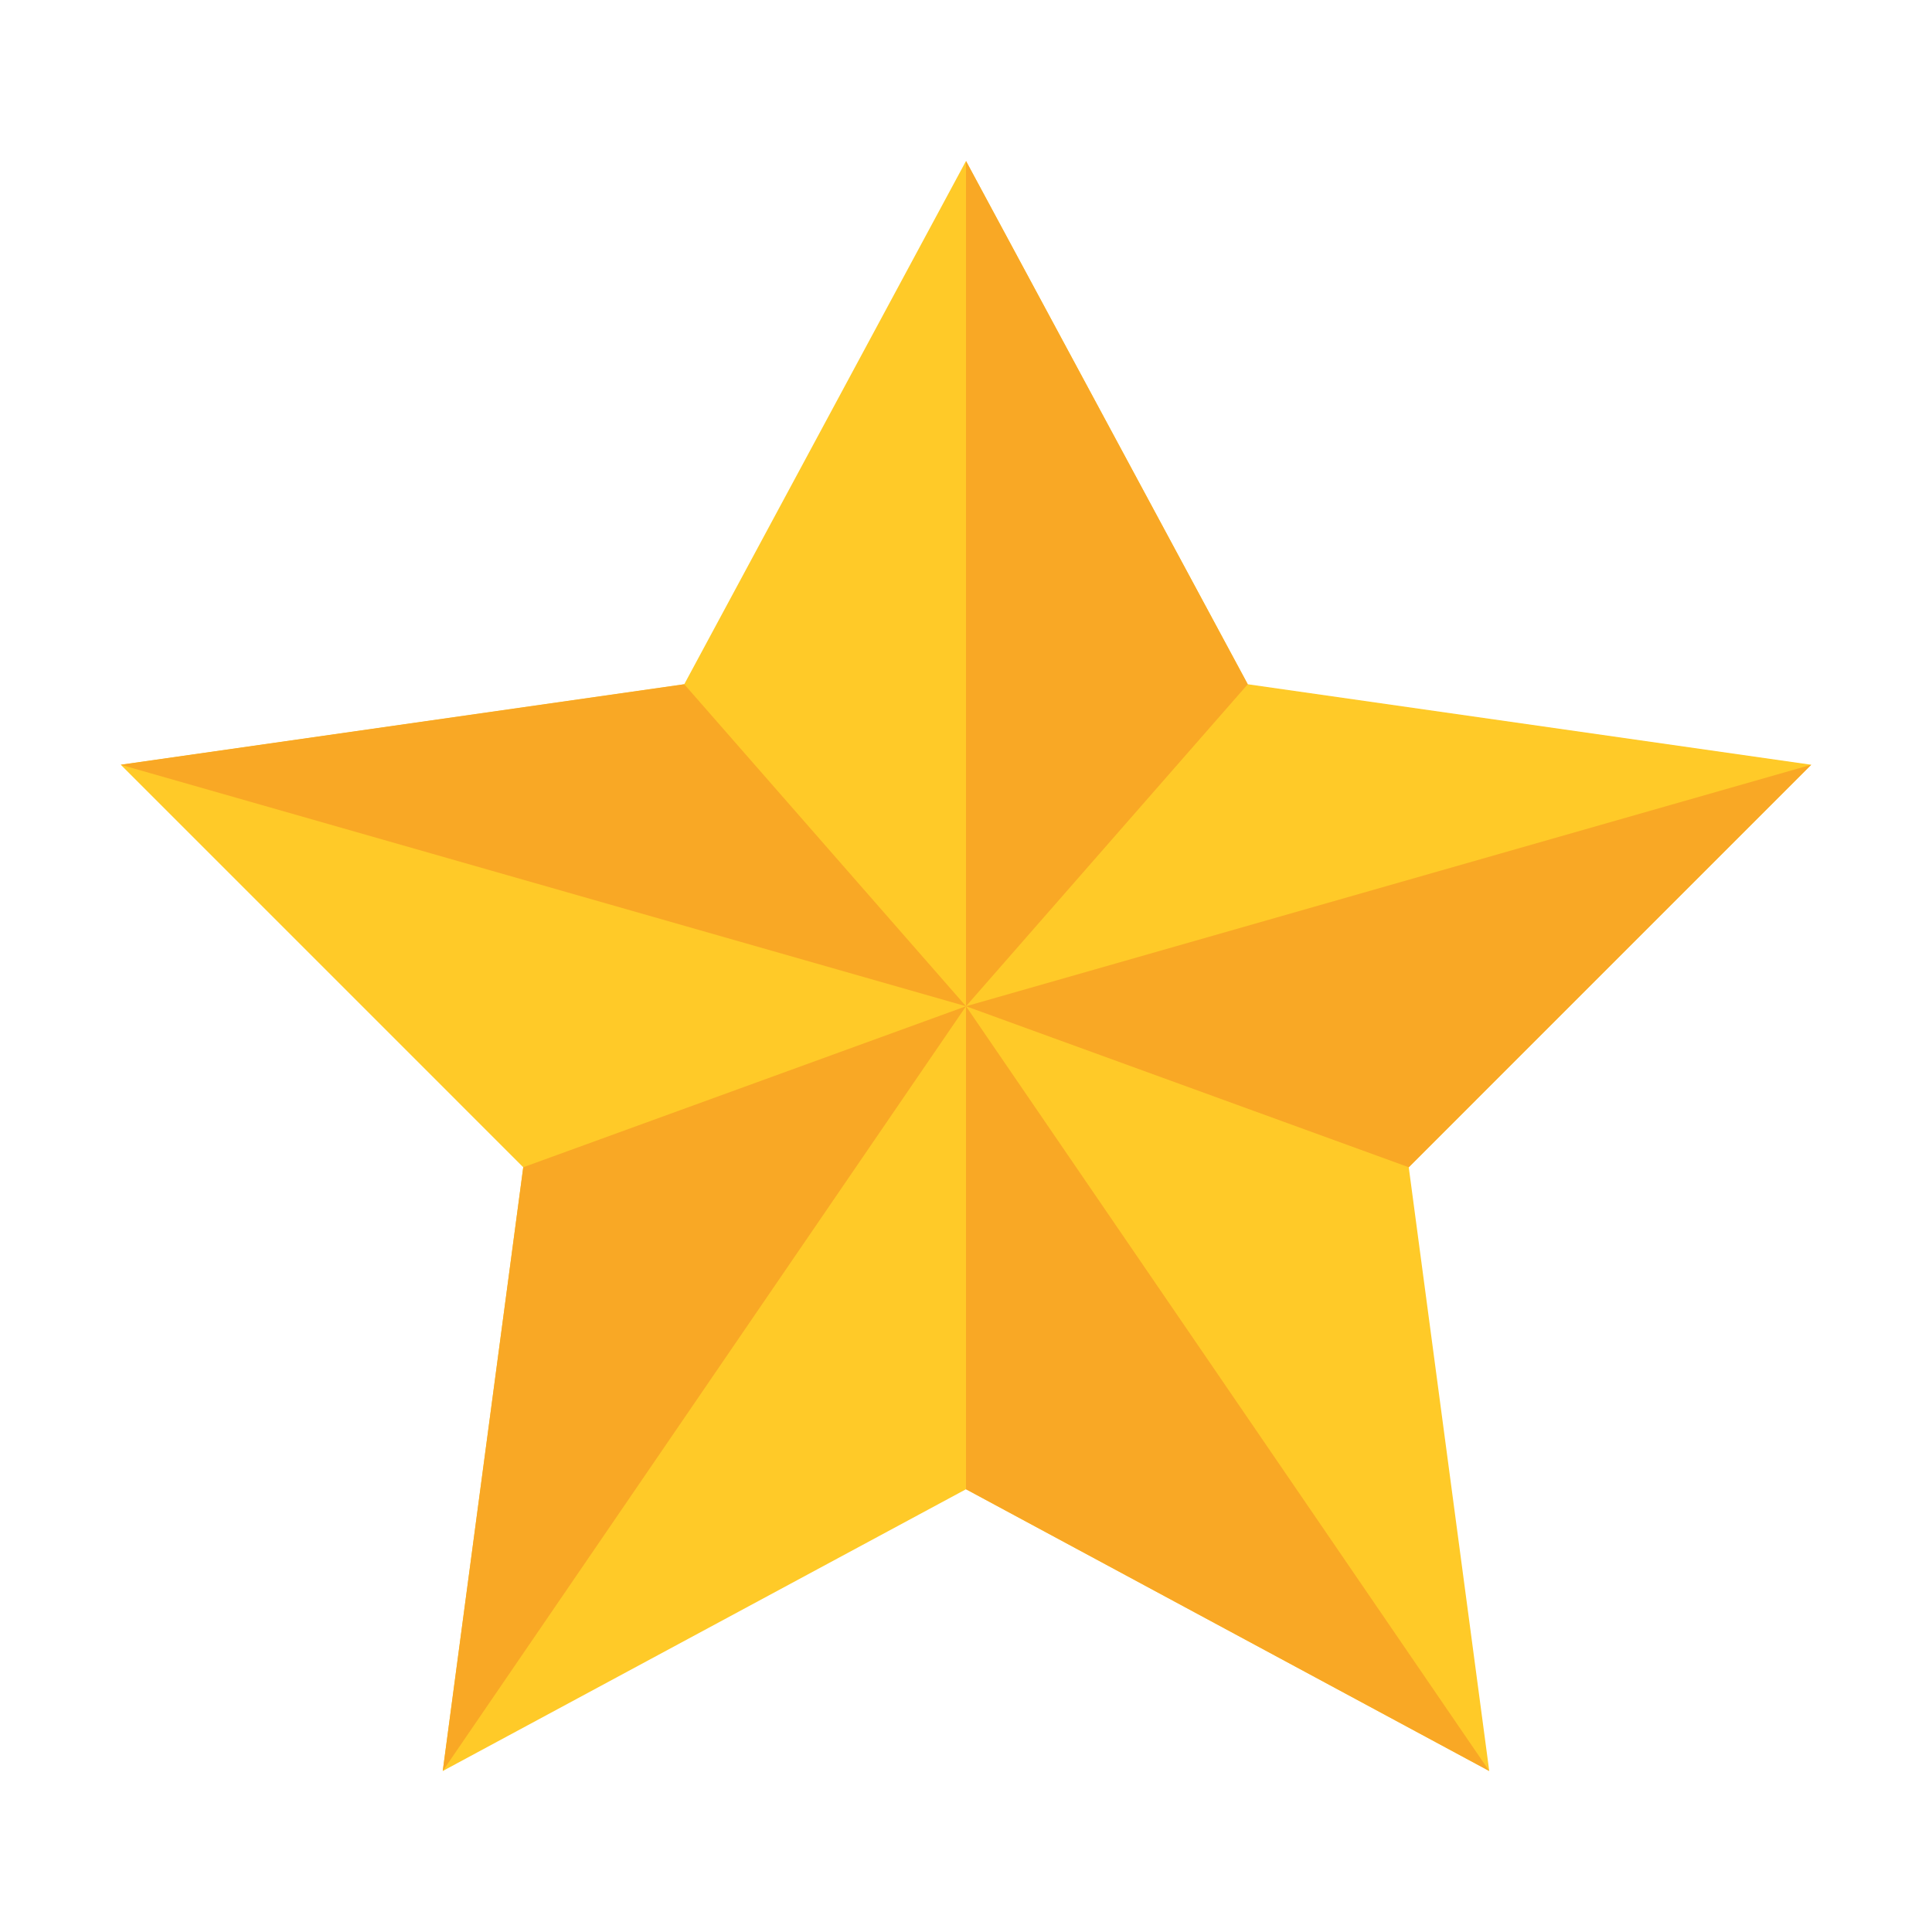
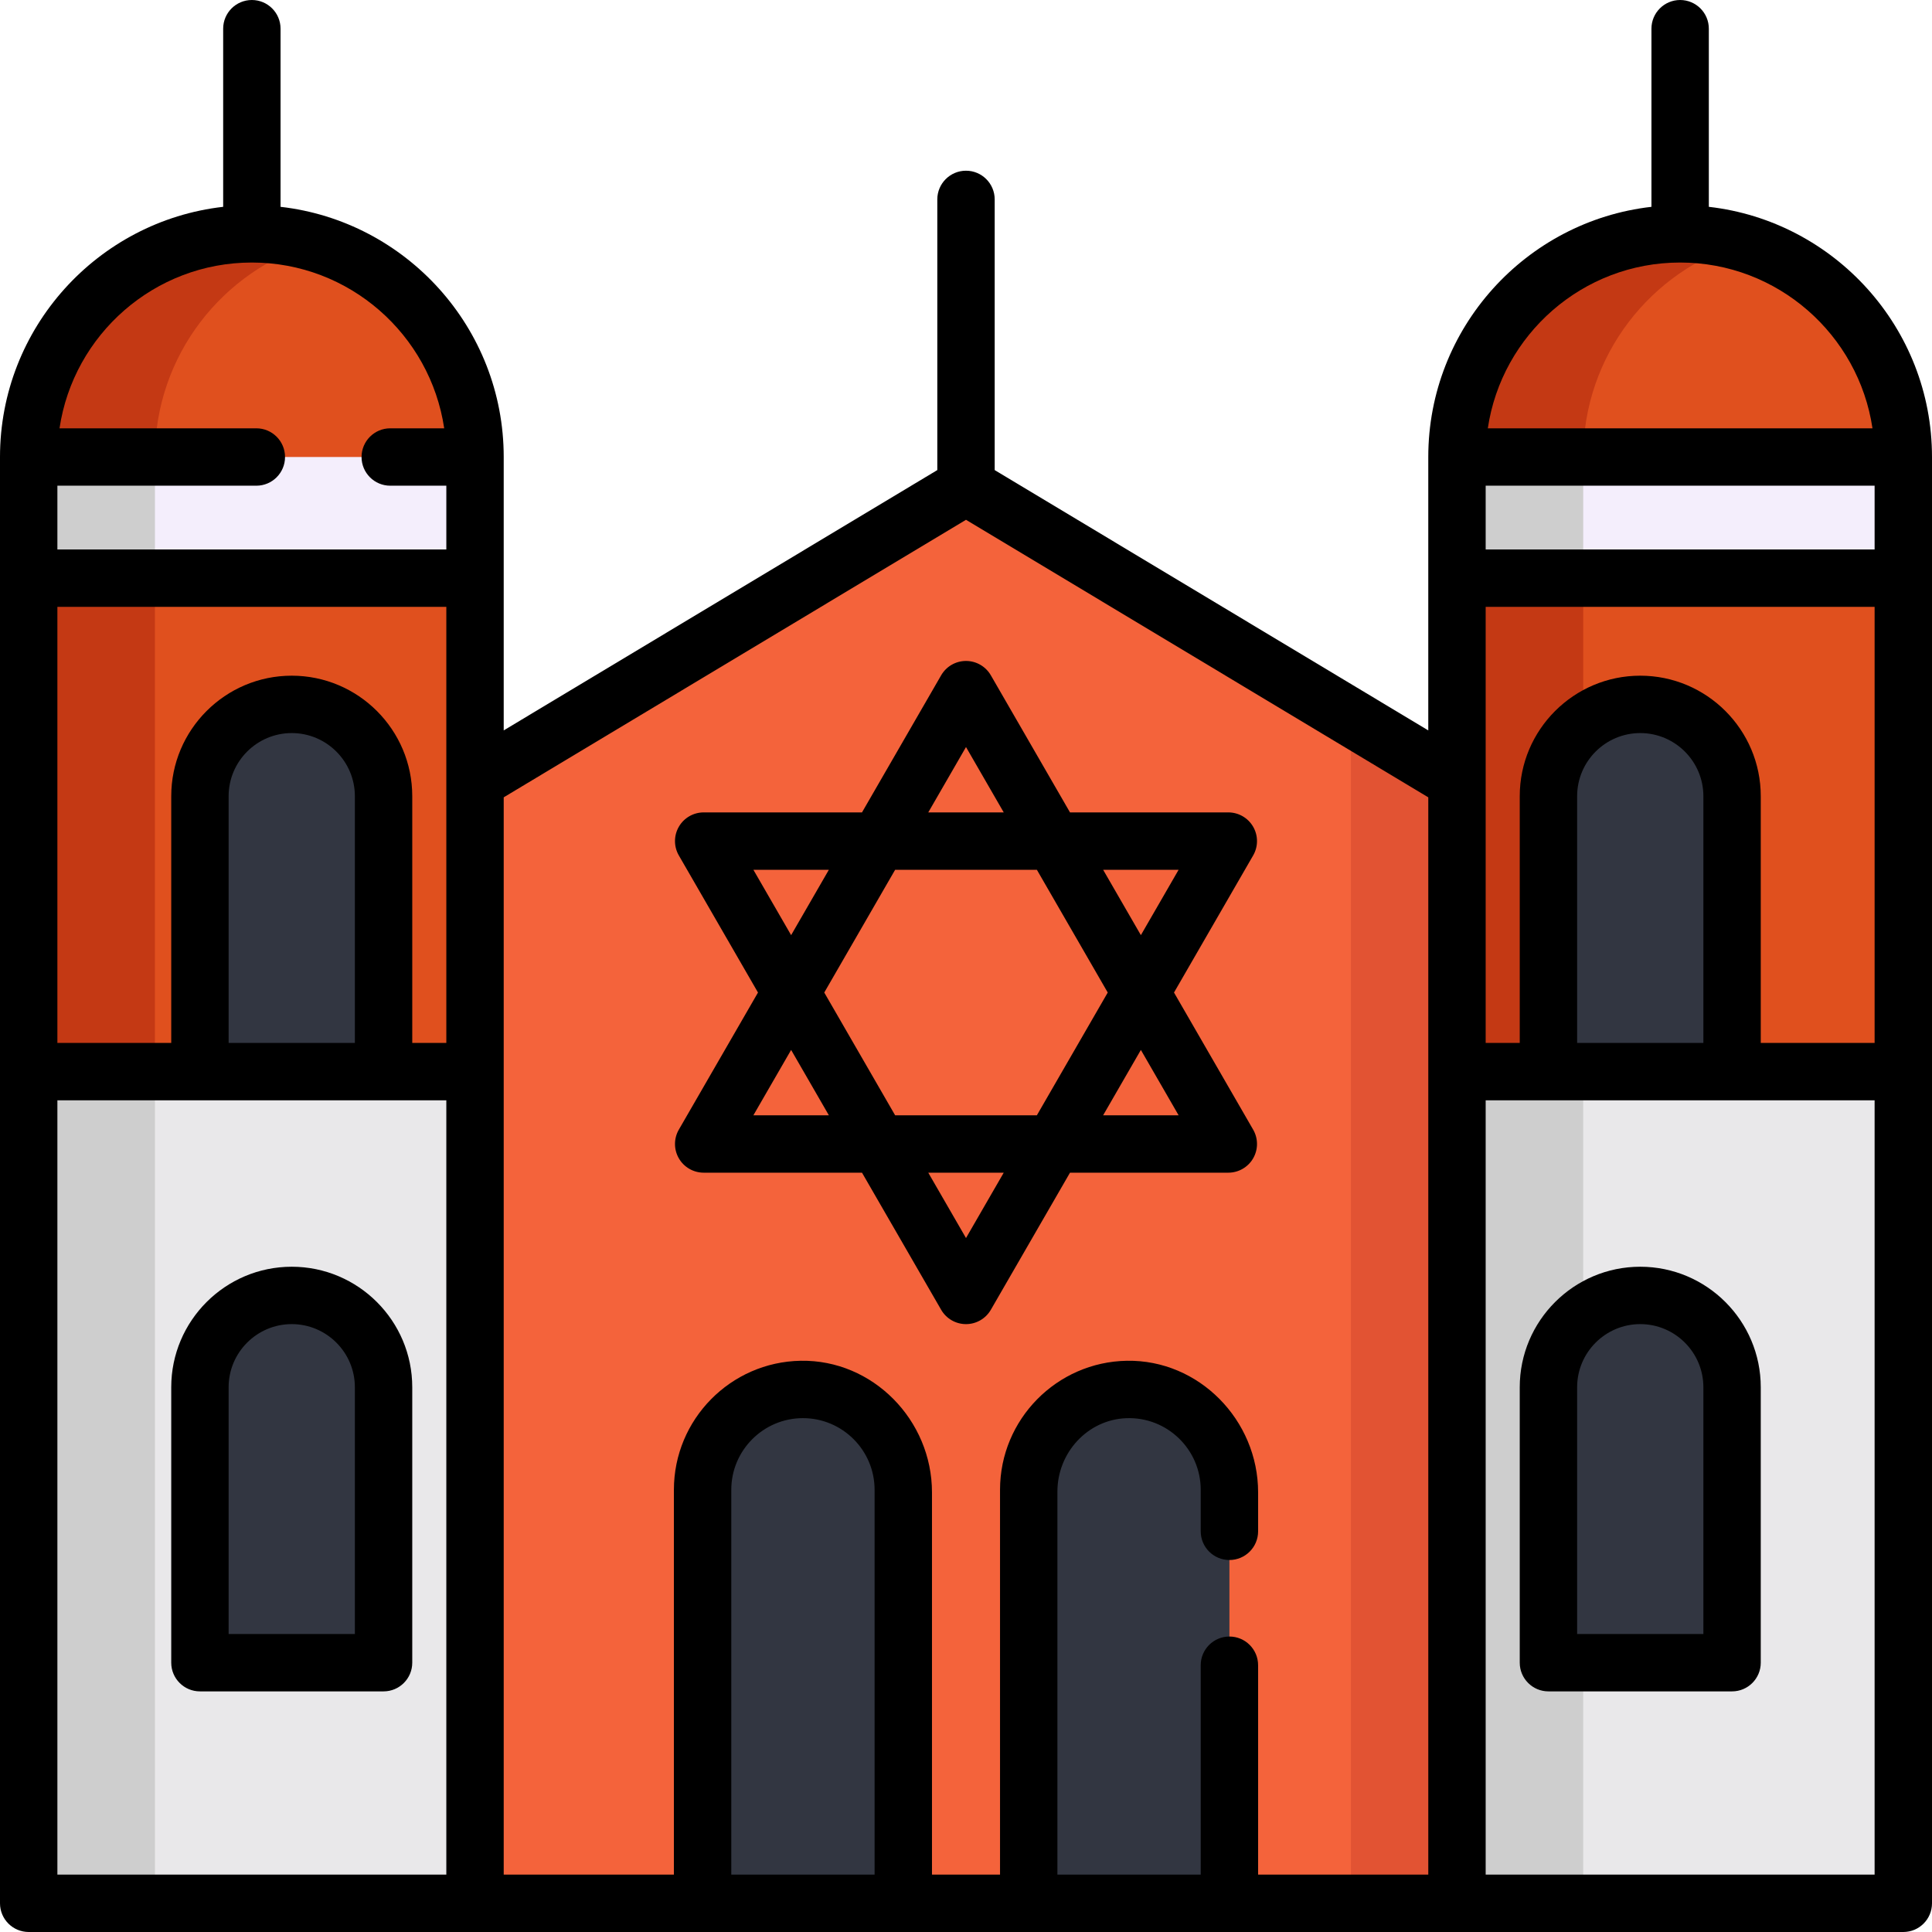
- <svg xmlns="http://www.w3.org/2000/svg" version="1.1" x="0px" y="0px" viewBox="0 0 48 48" enable-background="new 0 0 48 48">
-   <polygon fill="#FFCA28" points="24,4 31,17 45,19 35,29 37,44 24,37 11,44 13,29 3,19 17,17 " />
+ <svg xmlns="http://www.w3.org/2000/svg" version="1.1" id="Capa_1" x="0px" y="0px" viewBox="0 0 512 512" style="enable-background:new 0 0 512 512;">
+   <polygon style="fill:#F4633B;" points="440.13,504.395 90.369,504.395 125.884,206.999 256.003,128.881 358.008,190.128  386.112,206.999 426.443,429.045 " />
+   <polygon style="fill:#E25333;" points="426.443,429.045 426.443,504.395 358.008,504.395 358.008,190.128 386.112,206.999 " />
+   <path style="fill:#E0501E;" d="M66.746,61.969L66.746,61.969c-32.663,0-59.142,26.478-59.142,59.141v383.286h118.282V121.11  C125.886,88.447,99.408,61.969,66.746,61.969z" />
+   <path style="fill:#C43914;" d="M83.473,64.384c-5.306-1.562-10.916-2.415-16.728-2.415l0,0c-32.663,0-59.142,26.478-59.142,59.141  v383.286h33.455V121.11C41.06,94.26,58.96,71.602,83.473,64.384z" />
+   <rect x="7.604" y="283.993" style="fill:#E9E8EA;" width="118.287" height="220.403" />
+   <rect x="7.604" y="283.993" style="fill:#CECECE;" width="33.455" height="220.403" />
+   <polyline style="fill:#F4EEFC;" points="125.886,121.11 7.604,121.11 7.604,153.212 125.886,153.212 " />
+   <polyline style="fill:#CECECE;" points="41.06,121.11 7.604,121.11 7.604,153.212 41.06,153.212 " />
+   <path style="fill:#E0501E;" d="M445.255,61.969L445.255,61.969c-32.663,0-59.142,26.478-59.142,59.141v383.286h118.282V121.11  C504.396,88.447,477.918,61.969,445.255,61.969z" />
+   <path style="fill:#C43914;" d="M461.983,64.384c-5.306-1.562-10.916-2.415-16.728-2.415l0,0c-32.663,0-59.141,26.478-59.141,59.141  v383.286h33.455V121.11C419.57,94.26,437.47,71.602,461.983,64.384z" />
+   <rect x="386.109" y="283.993" style="fill:#E9E8EA;" width="118.287" height="220.403" />
+   <rect x="386.109" y="283.993" style="fill:#CECECE;" width="33.455" height="220.403" />
+   <polyline style="fill:#F4EEFC;" points="504.396,121.11 386.114,121.11 386.114,153.212 504.396,153.212 " />
+   <polyline style="fill:#CECECE;" points="419.57,121.11 386.114,121.11 386.114,153.212 419.57,153.212 " />
  <g>
-     <polygon fill="#F9A825" points="24,25 31,17 24,4 &#09;" />
-     <polygon fill="#F9A825" points="45,19 24,25 35,29 &#09;" />
-     <polygon fill="#F9A825" points="37,44 24,25 24,37 &#09;" />
-     <polygon fill="#F9A825" points="13,29 11,44 24,25 &#09;" />
-     <polygon fill="#F9A825" points="3,19 24,25 17,17 &#09;" />
+     <path style="fill:#323641;" d="M212.786,368.217L212.786,368.217c-14.687,0-26.593,11.906-26.593,26.593v109.586h53.186V394.811   C239.38,380.124,227.474,368.217,212.786,368.217z" />
+     <path style="fill:#323641;" d="M299.214,368.217L299.214,368.217c-14.687,0-26.593,11.906-26.593,26.593v109.586h53.186V394.811   C325.807,380.124,313.901,368.217,299.214,368.217z" />
+     <path style="fill:#323641;" d="M77.316,186.668L77.316,186.668c-13.438,0-24.332,10.894-24.332,24.332v72.994h48.663V211   C101.648,197.561,90.754,186.668,77.316,186.668z" />
+     <path style="fill:#323641;" d="M77.316,343.302L77.316,343.302c-13.438,0-24.332,10.894-24.332,24.332v72.994h48.663v-72.994   C101.648,354.196,90.754,343.302,77.316,343.302z" />
+     <path style="fill:#323641;" d="M434.684,186.668L434.684,186.668c-13.438,0-24.332,10.894-24.332,24.332v72.994h48.663V211   C459.016,197.561,448.123,186.668,434.684,186.668z" />
+     <path style="fill:#323641;" d="M434.684,343.302L434.684,343.302c-13.438,0-24.332,10.894-24.332,24.332v72.994h48.663v-72.994   C459.016,354.196,448.123,343.302,434.684,343.302z" />
  </g>
+   <path d="M452.858,54.811V7.604c0-4.199-3.405-7.604-7.604-7.604c-4.199,0-7.604,3.405-7.604,7.604v47.207  c-33.233,3.788-59.141,32.068-59.141,66.299v72.454l-114.906-68.988V52.844c0-4.199-3.405-7.604-7.604-7.604  c-4.199,0-7.604,3.405-7.604,7.604v71.732L133.49,193.562V121.11c0-34.231-25.907-62.511-59.141-66.299V7.604  C74.35,3.405,70.945,0,66.746,0c-4.199,0-7.604,3.405-7.604,7.604v47.207C25.907,58.599,0,86.879,0,121.11v383.286  C0,508.595,3.405,512,7.604,512h118.282h60.308h53.186h33.241h53.186h60.308h118.281c4.199,0,7.604-3.405,7.604-7.604V121.11  C512,86.879,486.093,58.599,452.858,54.811z M445.255,69.573c25.834,0,47.284,19.108,50.972,43.934H394.284  C397.971,88.681,419.421,69.573,445.255,69.573z M451.412,276.39h-33.455V211c0-9.223,7.504-16.728,16.728-16.728  c9.224,0,16.728,7.504,16.728,16.728V276.39z M434.684,179.064c-17.609,0-31.936,14.326-31.936,31.936v65.39h-9.03v-69.392v-46.181  h103.074V276.39H466.62V211C466.62,193.39,452.294,179.064,434.684,179.064z M393.718,145.608v-16.894h103.074v16.894H393.718z   M94.044,276.39H60.588V211c0-9.223,7.504-16.728,16.728-16.728c9.223,0,16.728,7.504,16.728,16.728V276.39z M77.316,179.064  L77.316,179.064c-17.61,0-31.936,14.326-31.936,31.936v65.39H15.208V160.816h103.074v46.181v69.392h-9.03v-65.39  C109.252,193.39,94.925,179.064,77.316,179.064z M66.746,69.573c25.834,0,47.284,19.108,50.972,43.934h-14.298  c-4.199,0-7.604,3.405-7.604,7.604l0,0c0,4.199,3.405,7.604,7.604,7.604h14.863v16.894H15.208v-16.894h52.725  c4.199,0,7.604-3.405,7.604-7.604l0,0c0-4.199-3.405-7.604-7.604-7.604h-52.16C19.461,88.681,40.911,69.573,66.746,69.573z   M15.208,291.598h37.776h48.663h16.634v205.194H15.208V291.598z M193.798,496.792V394.811c0-10.47,8.518-18.989,18.989-18.989  s18.989,8.518,18.989,18.989v101.981H193.798z M280.225,496.792V395.277c0-10.284,7.981-19.053,18.257-19.442  c10.803-0.409,19.722,8.262,19.722,18.975v11.005c0,4.199,3.405,7.604,7.604,7.604l0,0c4.199,0,7.604-3.405,7.604-7.604v-10.324  c0-19.134-15.658-35.199-34.789-34.873c-18.585,0.316-33.605,15.533-33.605,34.192v101.98h-18.034v-101.3  c0-19.134-15.658-35.199-34.789-34.873c-18.585,0.316-33.605,15.533-33.605,34.192v101.98h-45.1v-285.49L256,137.749l122.51,73.552  v285.491h-45.1v-55.49c0-4.199-3.405-7.604-7.604-7.604l0,0c-4.199,0-7.604,3.405-7.604,7.604v55.49H280.225z M393.718,496.792  V291.598h16.634h48.663h37.776v205.194H393.718z" />
+   <path d="M77.316,335.698L77.316,335.698c-17.61,0-31.936,14.326-31.936,31.936v72.995c0,4.199,3.405,7.604,7.604,7.604h48.663  c4.199,0,7.604-3.405,7.604-7.604v-72.995C109.252,350.023,94.925,335.698,77.316,335.698z M94.044,433.023H60.588v-65.391  c0-9.223,7.504-16.728,16.728-16.728c9.223,0,16.728,7.504,16.728,16.728V433.023z" />
+   <path d="M434.684,335.698c-17.609,0-31.936,14.326-31.936,31.936v72.995c0,4.199,3.405,7.604,7.604,7.604h48.663  c4.199,0,7.604-3.405,7.604-7.604v-72.995C466.62,350.023,452.294,335.698,434.684,335.698z M451.412,433.023h-33.455v-65.391  c0-9.223,7.504-16.728,16.728-16.728c9.224,0,16.728,7.504,16.728,16.728V433.023z" />
+   <path d="M332.1,219.096c-1.359-2.353-3.868-3.802-6.585-3.802h-41.954l-20.977-36.332c-1.359-2.353-3.868-3.802-6.585-3.802  c-2.717,0-5.226,1.449-6.585,3.802l-20.977,36.332h-41.953c-2.717,0-5.226,1.449-6.585,3.802c-1.359,2.353-1.359,5.251,0,7.604  l20.977,36.333l-20.977,36.333c-1.359,2.353-1.359,5.251,0,7.604c1.359,2.353,3.868,3.802,6.585,3.802h41.953l20.977,36.332  c1.359,2.353,3.868,3.802,6.585,3.802c2.717,0,5.226-1.449,6.585-3.802l20.977-36.332h41.954c2.717,0,5.226-1.449,6.585-3.802  c1.359-2.353,1.359-5.251,0-7.604l-20.977-36.333L332.1,226.7C333.458,224.348,333.458,221.45,332.1,219.096z M256,197.973  l10.001,17.322h-20.002L256,197.973z M274.782,230.502l18.782,32.531l-18.782,32.531h-37.563l-18.782-32.531l18.782-32.531  L274.782,230.502L274.782,230.502z M199.656,230.502h20.002l-10.001,17.323L199.656,230.502z M199.656,295.563l10.001-17.323  l10.001,17.323H199.656z M256,328.094l-10.001-17.322h20.002L256,328.094z M312.344,295.563h-20.003l10.002-17.323L312.344,295.563z   M302.344,247.825l-10.002-17.323h20.003L302.344,247.825z" />
+   <g>
+ </g>
+   <g>
+ </g>
+   <g>
+ </g>
+   <g>
+ </g>
+   <g>
+ </g>
+   <g>
+ </g>
+   <g>
+ </g>
+   <g>
+ </g>
+   <g>
+ </g>
+   <g>
+ </g>
+   <g>
+ </g>
+   <g>
+ </g>
+   <g>
+ </g>
+   <g>
+ </g>
+   <g>
+ </g>
</svg>
